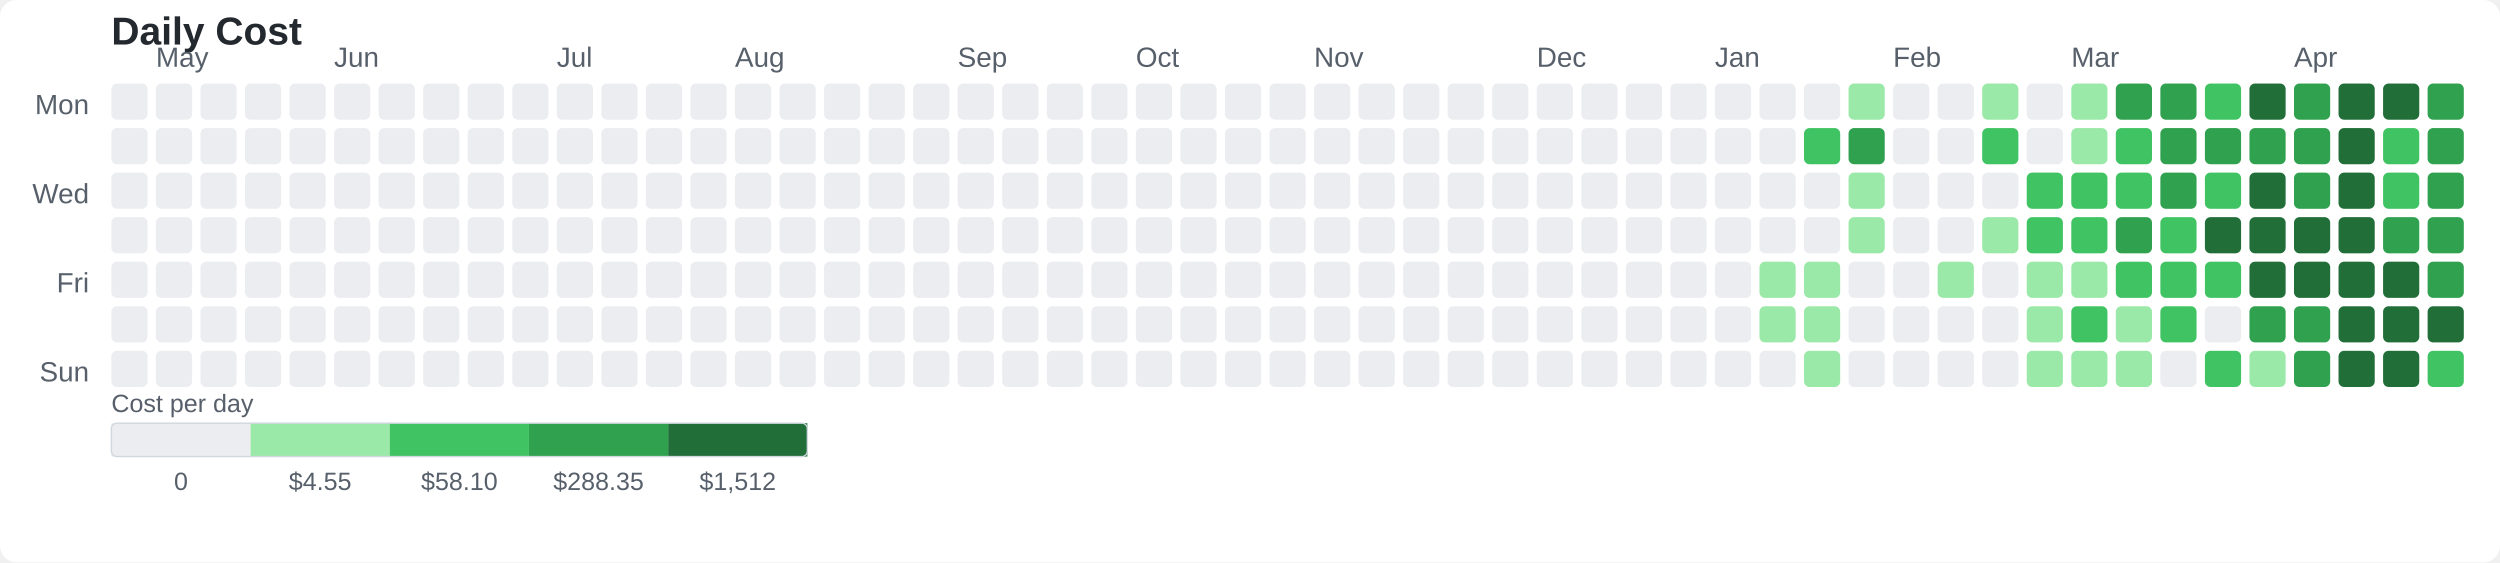
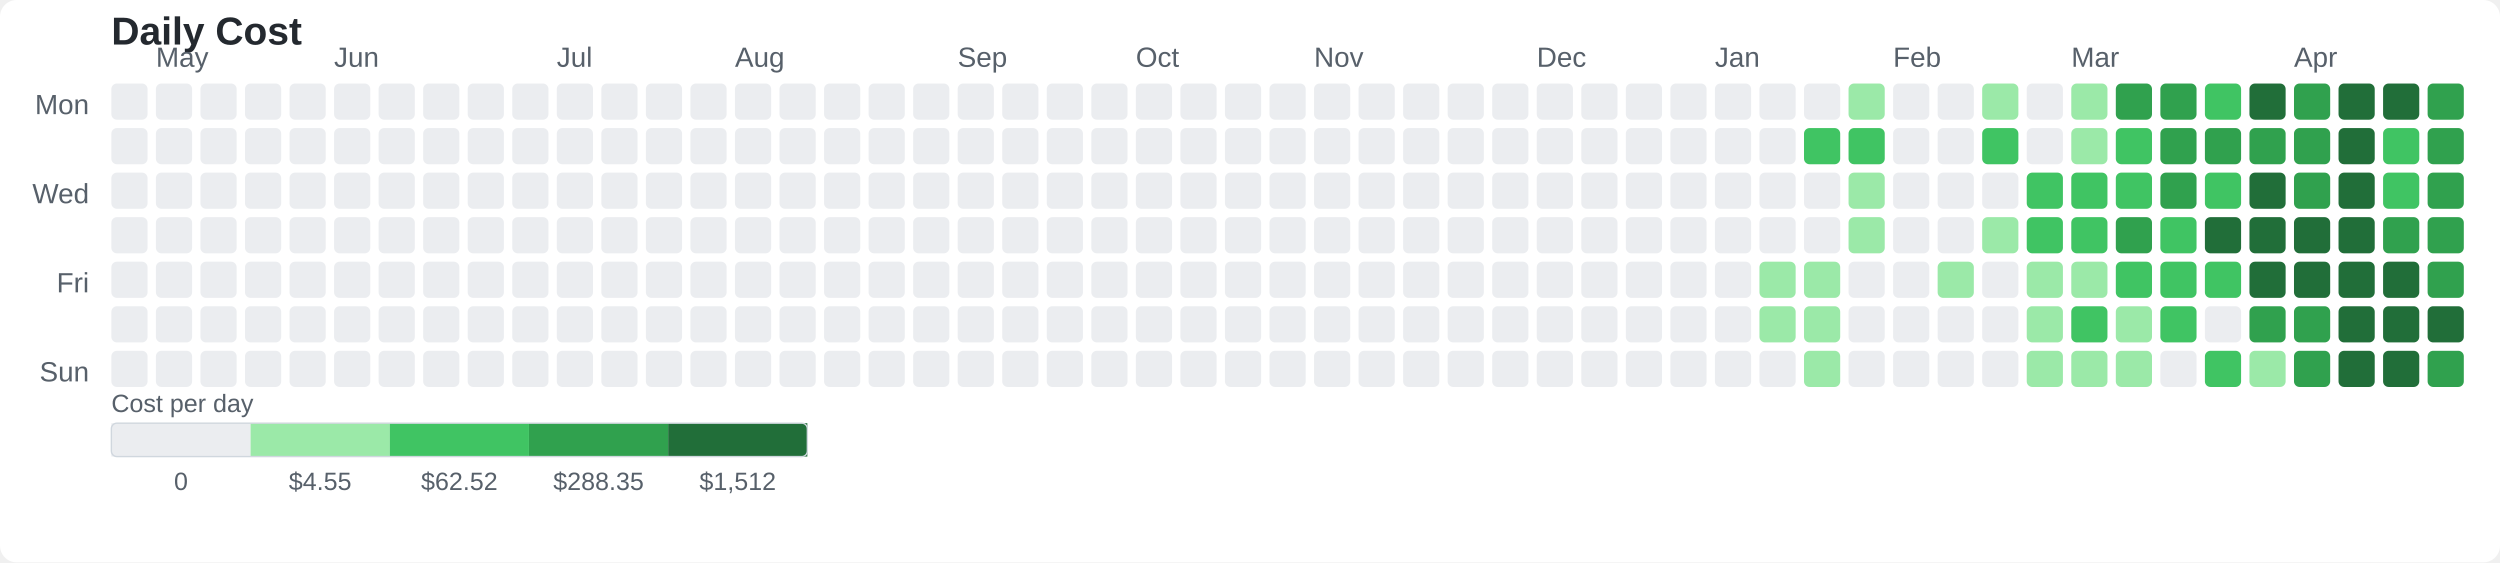
<svg xmlns="http://www.w3.org/2000/svg" width="898" height="202" viewBox="0 0 898 202">
  <rect width="898" height="202" fill="#ffffff" rx="6" />
  <text x="40" y="16" font-family="Arial, sans-serif" font-size="14" fill="#24292f" font-weight="bold">Daily Cost</text>
  <text x="32" y="41" font-family="Arial, sans-serif" font-size="10" fill="#57606a" text-anchor="end">Mon</text>
  <text x="32" y="73" font-family="Arial, sans-serif" font-size="10" fill="#57606a" text-anchor="end">Wed</text>
  <text x="32" y="105" font-family="Arial, sans-serif" font-size="10" fill="#57606a" text-anchor="end">Fri</text>
  <text x="32" y="137" font-family="Arial, sans-serif" font-size="10" fill="#57606a" text-anchor="end">Sun</text>
  <text x="56" y="24" font-family="Arial, sans-serif" font-size="10" fill="#57606a">May</text>
  <text x="120" y="24" font-family="Arial, sans-serif" font-size="10" fill="#57606a">Jun</text>
  <text x="200" y="24" font-family="Arial, sans-serif" font-size="10" fill="#57606a">Jul</text>
  <text x="264" y="24" font-family="Arial, sans-serif" font-size="10" fill="#57606a">Aug</text>
  <text x="344" y="24" font-family="Arial, sans-serif" font-size="10" fill="#57606a">Sep</text>
  <text x="408" y="24" font-family="Arial, sans-serif" font-size="10" fill="#57606a">Oct</text>
  <text x="472" y="24" font-family="Arial, sans-serif" font-size="10" fill="#57606a">Nov</text>
  <text x="552" y="24" font-family="Arial, sans-serif" font-size="10" fill="#57606a">Dec</text>
  <text x="616" y="24" font-family="Arial, sans-serif" font-size="10" fill="#57606a">Jan</text>
  <text x="680" y="24" font-family="Arial, sans-serif" font-size="10" fill="#57606a">Feb</text>
  <text x="744" y="24" font-family="Arial, sans-serif" font-size="10" fill="#57606a">Mar</text>
  <text x="824" y="24" font-family="Arial, sans-serif" font-size="10" fill="#57606a">Apr</text>
  <rect x="40" y="30" width="13" height="13" rx="2" ry="2" fill="#ebedf0" />
  <rect x="40" y="46" width="13" height="13" rx="2" ry="2" fill="#ebedf0" />
  <rect x="40" y="62" width="13" height="13" rx="2" ry="2" fill="#ebedf0" />
  <rect x="40" y="78" width="13" height="13" rx="2" ry="2" fill="#ebedf0" />
  <rect x="40" y="94" width="13" height="13" rx="2" ry="2" fill="#ebedf0" />
  <rect x="40" y="110" width="13" height="13" rx="2" ry="2" fill="#ebedf0" />
  <rect x="40" y="126" width="13" height="13" rx="2" ry="2" fill="#ebedf0">
    </rect>
  <rect x="56" y="30" width="13" height="13" rx="2" ry="2" fill="#ebedf0">
    </rect>
  <rect x="56" y="46" width="13" height="13" rx="2" ry="2" fill="#ebedf0">
    </rect>
  <rect x="56" y="62" width="13" height="13" rx="2" ry="2" fill="#ebedf0">
    </rect>
  <rect x="56" y="78" width="13" height="13" rx="2" ry="2" fill="#ebedf0">
    </rect>
  <rect x="56" y="94" width="13" height="13" rx="2" ry="2" fill="#ebedf0">
    </rect>
  <rect x="56" y="110" width="13" height="13" rx="2" ry="2" fill="#ebedf0">
    </rect>
  <rect x="56" y="126" width="13" height="13" rx="2" ry="2" fill="#ebedf0">
    </rect>
  <rect x="72" y="30" width="13" height="13" rx="2" ry="2" fill="#ebedf0">
    </rect>
  <rect x="72" y="46" width="13" height="13" rx="2" ry="2" fill="#ebedf0">
    </rect>
  <rect x="72" y="62" width="13" height="13" rx="2" ry="2" fill="#ebedf0">
    </rect>
  <rect x="72" y="78" width="13" height="13" rx="2" ry="2" fill="#ebedf0">
    </rect>
  <rect x="72" y="94" width="13" height="13" rx="2" ry="2" fill="#ebedf0">
    </rect>
  <rect x="72" y="110" width="13" height="13" rx="2" ry="2" fill="#ebedf0">
    </rect>
  <rect x="72" y="126" width="13" height="13" rx="2" ry="2" fill="#ebedf0">
    </rect>
  <rect x="88" y="30" width="13" height="13" rx="2" ry="2" fill="#ebedf0">
    </rect>
  <rect x="88" y="46" width="13" height="13" rx="2" ry="2" fill="#ebedf0">
    </rect>
  <rect x="88" y="62" width="13" height="13" rx="2" ry="2" fill="#ebedf0">
    </rect>
  <rect x="88" y="78" width="13" height="13" rx="2" ry="2" fill="#ebedf0">
    </rect>
  <rect x="88" y="94" width="13" height="13" rx="2" ry="2" fill="#ebedf0">
    </rect>
  <rect x="88" y="110" width="13" height="13" rx="2" ry="2" fill="#ebedf0">
    </rect>
  <rect x="88" y="126" width="13" height="13" rx="2" ry="2" fill="#ebedf0">
    </rect>
  <rect x="104" y="30" width="13" height="13" rx="2" ry="2" fill="#ebedf0">
    </rect>
  <rect x="104" y="46" width="13" height="13" rx="2" ry="2" fill="#ebedf0">
    </rect>
  <rect x="104" y="62" width="13" height="13" rx="2" ry="2" fill="#ebedf0">
    </rect>
  <rect x="104" y="78" width="13" height="13" rx="2" ry="2" fill="#ebedf0">
    </rect>
  <rect x="104" y="94" width="13" height="13" rx="2" ry="2" fill="#ebedf0">
    </rect>
  <rect x="104" y="110" width="13" height="13" rx="2" ry="2" fill="#ebedf0">
    </rect>
  <rect x="104" y="126" width="13" height="13" rx="2" ry="2" fill="#ebedf0">
    </rect>
  <rect x="120" y="30" width="13" height="13" rx="2" ry="2" fill="#ebedf0">
    </rect>
  <rect x="120" y="46" width="13" height="13" rx="2" ry="2" fill="#ebedf0">
    </rect>
  <rect x="120" y="62" width="13" height="13" rx="2" ry="2" fill="#ebedf0">
    </rect>
  <rect x="120" y="78" width="13" height="13" rx="2" ry="2" fill="#ebedf0">
    </rect>
  <rect x="120" y="94" width="13" height="13" rx="2" ry="2" fill="#ebedf0">
    </rect>
  <rect x="120" y="110" width="13" height="13" rx="2" ry="2" fill="#ebedf0">
    </rect>
  <rect x="120" y="126" width="13" height="13" rx="2" ry="2" fill="#ebedf0">
    </rect>
  <rect x="136" y="30" width="13" height="13" rx="2" ry="2" fill="#ebedf0">
    </rect>
  <rect x="136" y="46" width="13" height="13" rx="2" ry="2" fill="#ebedf0">
    </rect>
  <rect x="136" y="62" width="13" height="13" rx="2" ry="2" fill="#ebedf0">
    </rect>
  <rect x="136" y="78" width="13" height="13" rx="2" ry="2" fill="#ebedf0">
    </rect>
  <rect x="136" y="94" width="13" height="13" rx="2" ry="2" fill="#ebedf0">
    </rect>
  <rect x="136" y="110" width="13" height="13" rx="2" ry="2" fill="#ebedf0">
    </rect>
  <rect x="136" y="126" width="13" height="13" rx="2" ry="2" fill="#ebedf0">
    </rect>
  <rect x="152" y="30" width="13" height="13" rx="2" ry="2" fill="#ebedf0">
    </rect>
  <rect x="152" y="46" width="13" height="13" rx="2" ry="2" fill="#ebedf0">
    </rect>
  <rect x="152" y="62" width="13" height="13" rx="2" ry="2" fill="#ebedf0">
    </rect>
  <rect x="152" y="78" width="13" height="13" rx="2" ry="2" fill="#ebedf0">
    </rect>
  <rect x="152" y="94" width="13" height="13" rx="2" ry="2" fill="#ebedf0">
    </rect>
  <rect x="152" y="110" width="13" height="13" rx="2" ry="2" fill="#ebedf0">
    </rect>
  <rect x="152" y="126" width="13" height="13" rx="2" ry="2" fill="#ebedf0">
    </rect>
  <rect x="168" y="30" width="13" height="13" rx="2" ry="2" fill="#ebedf0">
    </rect>
  <rect x="168" y="46" width="13" height="13" rx="2" ry="2" fill="#ebedf0">
    </rect>
  <rect x="168" y="62" width="13" height="13" rx="2" ry="2" fill="#ebedf0">
    </rect>
  <rect x="168" y="78" width="13" height="13" rx="2" ry="2" fill="#ebedf0">
    </rect>
  <rect x="168" y="94" width="13" height="13" rx="2" ry="2" fill="#ebedf0">
    </rect>
  <rect x="168" y="110" width="13" height="13" rx="2" ry="2" fill="#ebedf0">
    </rect>
  <rect x="168" y="126" width="13" height="13" rx="2" ry="2" fill="#ebedf0">
    </rect>
  <rect x="184" y="30" width="13" height="13" rx="2" ry="2" fill="#ebedf0">
    </rect>
  <rect x="184" y="46" width="13" height="13" rx="2" ry="2" fill="#ebedf0">
    </rect>
  <rect x="184" y="62" width="13" height="13" rx="2" ry="2" fill="#ebedf0">
    </rect>
  <rect x="184" y="78" width="13" height="13" rx="2" ry="2" fill="#ebedf0">
    </rect>
  <rect x="184" y="94" width="13" height="13" rx="2" ry="2" fill="#ebedf0">
    </rect>
  <rect x="184" y="110" width="13" height="13" rx="2" ry="2" fill="#ebedf0">
    </rect>
  <rect x="184" y="126" width="13" height="13" rx="2" ry="2" fill="#ebedf0">
    </rect>
  <rect x="200" y="30" width="13" height="13" rx="2" ry="2" fill="#ebedf0">
    </rect>
  <rect x="200" y="46" width="13" height="13" rx="2" ry="2" fill="#ebedf0">
    </rect>
  <rect x="200" y="62" width="13" height="13" rx="2" ry="2" fill="#ebedf0">
    </rect>
  <rect x="200" y="78" width="13" height="13" rx="2" ry="2" fill="#ebedf0">
    </rect>
  <rect x="200" y="94" width="13" height="13" rx="2" ry="2" fill="#ebedf0">
    </rect>
  <rect x="200" y="110" width="13" height="13" rx="2" ry="2" fill="#ebedf0">
    </rect>
  <rect x="200" y="126" width="13" height="13" rx="2" ry="2" fill="#ebedf0">
    </rect>
  <rect x="216" y="30" width="13" height="13" rx="2" ry="2" fill="#ebedf0">
    </rect>
  <rect x="216" y="46" width="13" height="13" rx="2" ry="2" fill="#ebedf0">
    </rect>
  <rect x="216" y="62" width="13" height="13" rx="2" ry="2" fill="#ebedf0">
    </rect>
  <rect x="216" y="78" width="13" height="13" rx="2" ry="2" fill="#ebedf0">
    </rect>
  <rect x="216" y="94" width="13" height="13" rx="2" ry="2" fill="#ebedf0">
    </rect>
  <rect x="216" y="110" width="13" height="13" rx="2" ry="2" fill="#ebedf0">
    </rect>
  <rect x="216" y="126" width="13" height="13" rx="2" ry="2" fill="#ebedf0">
    </rect>
  <rect x="232" y="30" width="13" height="13" rx="2" ry="2" fill="#ebedf0">
    </rect>
  <rect x="232" y="46" width="13" height="13" rx="2" ry="2" fill="#ebedf0">
    </rect>
  <rect x="232" y="62" width="13" height="13" rx="2" ry="2" fill="#ebedf0">
    </rect>
  <rect x="232" y="78" width="13" height="13" rx="2" ry="2" fill="#ebedf0">
    </rect>
  <rect x="232" y="94" width="13" height="13" rx="2" ry="2" fill="#ebedf0">
    </rect>
  <rect x="232" y="110" width="13" height="13" rx="2" ry="2" fill="#ebedf0">
    </rect>
  <rect x="232" y="126" width="13" height="13" rx="2" ry="2" fill="#ebedf0">
    </rect>
  <rect x="248" y="30" width="13" height="13" rx="2" ry="2" fill="#ebedf0">
    </rect>
  <rect x="248" y="46" width="13" height="13" rx="2" ry="2" fill="#ebedf0">
    </rect>
  <rect x="248" y="62" width="13" height="13" rx="2" ry="2" fill="#ebedf0">
    </rect>
  <rect x="248" y="78" width="13" height="13" rx="2" ry="2" fill="#ebedf0">
    </rect>
  <rect x="248" y="94" width="13" height="13" rx="2" ry="2" fill="#ebedf0">
    </rect>
  <rect x="248" y="110" width="13" height="13" rx="2" ry="2" fill="#ebedf0">
    </rect>
  <rect x="248" y="126" width="13" height="13" rx="2" ry="2" fill="#ebedf0">
    </rect>
  <rect x="264" y="30" width="13" height="13" rx="2" ry="2" fill="#ebedf0">
    </rect>
  <rect x="264" y="46" width="13" height="13" rx="2" ry="2" fill="#ebedf0">
    </rect>
  <rect x="264" y="62" width="13" height="13" rx="2" ry="2" fill="#ebedf0">
    </rect>
  <rect x="264" y="78" width="13" height="13" rx="2" ry="2" fill="#ebedf0">
    </rect>
  <rect x="264" y="94" width="13" height="13" rx="2" ry="2" fill="#ebedf0">
    </rect>
  <rect x="264" y="110" width="13" height="13" rx="2" ry="2" fill="#ebedf0">
    </rect>
  <rect x="264" y="126" width="13" height="13" rx="2" ry="2" fill="#ebedf0">
    </rect>
  <rect x="280" y="30" width="13" height="13" rx="2" ry="2" fill="#ebedf0">
    </rect>
  <rect x="280" y="46" width="13" height="13" rx="2" ry="2" fill="#ebedf0">
    </rect>
  <rect x="280" y="62" width="13" height="13" rx="2" ry="2" fill="#ebedf0">
    </rect>
  <rect x="280" y="78" width="13" height="13" rx="2" ry="2" fill="#ebedf0">
    </rect>
  <rect x="280" y="94" width="13" height="13" rx="2" ry="2" fill="#ebedf0">
    </rect>
  <rect x="280" y="110" width="13" height="13" rx="2" ry="2" fill="#ebedf0">
    </rect>
  <rect x="280" y="126" width="13" height="13" rx="2" ry="2" fill="#ebedf0">
    </rect>
  <rect x="296" y="30" width="13" height="13" rx="2" ry="2" fill="#ebedf0">
    </rect>
  <rect x="296" y="46" width="13" height="13" rx="2" ry="2" fill="#ebedf0">
    </rect>
  <rect x="296" y="62" width="13" height="13" rx="2" ry="2" fill="#ebedf0">
    </rect>
  <rect x="296" y="78" width="13" height="13" rx="2" ry="2" fill="#ebedf0">
    </rect>
  <rect x="296" y="94" width="13" height="13" rx="2" ry="2" fill="#ebedf0">
    </rect>
  <rect x="296" y="110" width="13" height="13" rx="2" ry="2" fill="#ebedf0">
    </rect>
  <rect x="296" y="126" width="13" height="13" rx="2" ry="2" fill="#ebedf0">
    </rect>
  <rect x="312" y="30" width="13" height="13" rx="2" ry="2" fill="#ebedf0">
    </rect>
  <rect x="312" y="46" width="13" height="13" rx="2" ry="2" fill="#ebedf0">
    </rect>
  <rect x="312" y="62" width="13" height="13" rx="2" ry="2" fill="#ebedf0">
    </rect>
  <rect x="312" y="78" width="13" height="13" rx="2" ry="2" fill="#ebedf0">
    </rect>
  <rect x="312" y="94" width="13" height="13" rx="2" ry="2" fill="#ebedf0">
    </rect>
  <rect x="312" y="110" width="13" height="13" rx="2" ry="2" fill="#ebedf0">
    </rect>
  <rect x="312" y="126" width="13" height="13" rx="2" ry="2" fill="#ebedf0">
    </rect>
  <rect x="328" y="30" width="13" height="13" rx="2" ry="2" fill="#ebedf0">
    </rect>
  <rect x="328" y="46" width="13" height="13" rx="2" ry="2" fill="#ebedf0">
    </rect>
  <rect x="328" y="62" width="13" height="13" rx="2" ry="2" fill="#ebedf0">
    </rect>
  <rect x="328" y="78" width="13" height="13" rx="2" ry="2" fill="#ebedf0">
    </rect>
  <rect x="328" y="94" width="13" height="13" rx="2" ry="2" fill="#ebedf0">
    </rect>
  <rect x="328" y="110" width="13" height="13" rx="2" ry="2" fill="#ebedf0">
    </rect>
  <rect x="328" y="126" width="13" height="13" rx="2" ry="2" fill="#ebedf0">
    </rect>
  <rect x="344" y="30" width="13" height="13" rx="2" ry="2" fill="#ebedf0">
    </rect>
  <rect x="344" y="46" width="13" height="13" rx="2" ry="2" fill="#ebedf0">
    </rect>
  <rect x="344" y="62" width="13" height="13" rx="2" ry="2" fill="#ebedf0">
    </rect>
  <rect x="344" y="78" width="13" height="13" rx="2" ry="2" fill="#ebedf0">
    </rect>
  <rect x="344" y="94" width="13" height="13" rx="2" ry="2" fill="#ebedf0">
    </rect>
  <rect x="344" y="110" width="13" height="13" rx="2" ry="2" fill="#ebedf0">
    </rect>
  <rect x="344" y="126" width="13" height="13" rx="2" ry="2" fill="#ebedf0">
    </rect>
  <rect x="360" y="30" width="13" height="13" rx="2" ry="2" fill="#ebedf0">
    </rect>
  <rect x="360" y="46" width="13" height="13" rx="2" ry="2" fill="#ebedf0">
    </rect>
  <rect x="360" y="62" width="13" height="13" rx="2" ry="2" fill="#ebedf0">
    </rect>
  <rect x="360" y="78" width="13" height="13" rx="2" ry="2" fill="#ebedf0">
    </rect>
  <rect x="360" y="94" width="13" height="13" rx="2" ry="2" fill="#ebedf0">
    </rect>
  <rect x="360" y="110" width="13" height="13" rx="2" ry="2" fill="#ebedf0">
    </rect>
  <rect x="360" y="126" width="13" height="13" rx="2" ry="2" fill="#ebedf0">
    </rect>
  <rect x="376" y="30" width="13" height="13" rx="2" ry="2" fill="#ebedf0">
    </rect>
  <rect x="376" y="46" width="13" height="13" rx="2" ry="2" fill="#ebedf0">
    </rect>
  <rect x="376" y="62" width="13" height="13" rx="2" ry="2" fill="#ebedf0">
    </rect>
  <rect x="376" y="78" width="13" height="13" rx="2" ry="2" fill="#ebedf0">
    </rect>
  <rect x="376" y="94" width="13" height="13" rx="2" ry="2" fill="#ebedf0">
    </rect>
  <rect x="376" y="110" width="13" height="13" rx="2" ry="2" fill="#ebedf0">
    </rect>
  <rect x="376" y="126" width="13" height="13" rx="2" ry="2" fill="#ebedf0">
    </rect>
  <rect x="392" y="30" width="13" height="13" rx="2" ry="2" fill="#ebedf0">
    </rect>
  <rect x="392" y="46" width="13" height="13" rx="2" ry="2" fill="#ebedf0">
    </rect>
  <rect x="392" y="62" width="13" height="13" rx="2" ry="2" fill="#ebedf0">
    </rect>
  <rect x="392" y="78" width="13" height="13" rx="2" ry="2" fill="#ebedf0">
    </rect>
  <rect x="392" y="94" width="13" height="13" rx="2" ry="2" fill="#ebedf0">
    </rect>
  <rect x="392" y="110" width="13" height="13" rx="2" ry="2" fill="#ebedf0">
    </rect>
  <rect x="392" y="126" width="13" height="13" rx="2" ry="2" fill="#ebedf0">
    </rect>
  <rect x="408" y="30" width="13" height="13" rx="2" ry="2" fill="#ebedf0">
    </rect>
  <rect x="408" y="46" width="13" height="13" rx="2" ry="2" fill="#ebedf0">
    </rect>
  <rect x="408" y="62" width="13" height="13" rx="2" ry="2" fill="#ebedf0">
    </rect>
  <rect x="408" y="78" width="13" height="13" rx="2" ry="2" fill="#ebedf0">
    </rect>
  <rect x="408" y="94" width="13" height="13" rx="2" ry="2" fill="#ebedf0">
    </rect>
  <rect x="408" y="110" width="13" height="13" rx="2" ry="2" fill="#ebedf0">
    </rect>
  <rect x="408" y="126" width="13" height="13" rx="2" ry="2" fill="#ebedf0">
    </rect>
  <rect x="424" y="30" width="13" height="13" rx="2" ry="2" fill="#ebedf0">
    </rect>
  <rect x="424" y="46" width="13" height="13" rx="2" ry="2" fill="#ebedf0">
    </rect>
  <rect x="424" y="62" width="13" height="13" rx="2" ry="2" fill="#ebedf0">
    </rect>
  <rect x="424" y="78" width="13" height="13" rx="2" ry="2" fill="#ebedf0">
    </rect>
  <rect x="424" y="94" width="13" height="13" rx="2" ry="2" fill="#ebedf0">
    </rect>
  <rect x="424" y="110" width="13" height="13" rx="2" ry="2" fill="#ebedf0">
    </rect>
  <rect x="424" y="126" width="13" height="13" rx="2" ry="2" fill="#ebedf0">
    </rect>
  <rect x="440" y="30" width="13" height="13" rx="2" ry="2" fill="#ebedf0">
    </rect>
  <rect x="440" y="46" width="13" height="13" rx="2" ry="2" fill="#ebedf0">
    </rect>
  <rect x="440" y="62" width="13" height="13" rx="2" ry="2" fill="#ebedf0">
    </rect>
  <rect x="440" y="78" width="13" height="13" rx="2" ry="2" fill="#ebedf0">
    </rect>
  <rect x="440" y="94" width="13" height="13" rx="2" ry="2" fill="#ebedf0">
    </rect>
  <rect x="440" y="110" width="13" height="13" rx="2" ry="2" fill="#ebedf0">
    </rect>
  <rect x="440" y="126" width="13" height="13" rx="2" ry="2" fill="#ebedf0">
    </rect>
  <rect x="456" y="30" width="13" height="13" rx="2" ry="2" fill="#ebedf0">
    </rect>
  <rect x="456" y="46" width="13" height="13" rx="2" ry="2" fill="#ebedf0">
    </rect>
  <rect x="456" y="62" width="13" height="13" rx="2" ry="2" fill="#ebedf0">
    </rect>
  <rect x="456" y="78" width="13" height="13" rx="2" ry="2" fill="#ebedf0">
    </rect>
  <rect x="456" y="94" width="13" height="13" rx="2" ry="2" fill="#ebedf0">
    </rect>
  <rect x="456" y="110" width="13" height="13" rx="2" ry="2" fill="#ebedf0">
    </rect>
  <rect x="456" y="126" width="13" height="13" rx="2" ry="2" fill="#ebedf0">
    </rect>
  <rect x="472" y="30" width="13" height="13" rx="2" ry="2" fill="#ebedf0">
    </rect>
  <rect x="472" y="46" width="13" height="13" rx="2" ry="2" fill="#ebedf0">
    </rect>
  <rect x="472" y="62" width="13" height="13" rx="2" ry="2" fill="#ebedf0">
    </rect>
  <rect x="472" y="78" width="13" height="13" rx="2" ry="2" fill="#ebedf0">
    </rect>
  <rect x="472" y="94" width="13" height="13" rx="2" ry="2" fill="#ebedf0">
    </rect>
  <rect x="472" y="110" width="13" height="13" rx="2" ry="2" fill="#ebedf0">
    </rect>
  <rect x="472" y="126" width="13" height="13" rx="2" ry="2" fill="#ebedf0">
    </rect>
  <rect x="488" y="30" width="13" height="13" rx="2" ry="2" fill="#ebedf0">
    </rect>
  <rect x="488" y="46" width="13" height="13" rx="2" ry="2" fill="#ebedf0">
    </rect>
  <rect x="488" y="62" width="13" height="13" rx="2" ry="2" fill="#ebedf0">
    </rect>
  <rect x="488" y="78" width="13" height="13" rx="2" ry="2" fill="#ebedf0">
    </rect>
  <rect x="488" y="94" width="13" height="13" rx="2" ry="2" fill="#ebedf0">
    </rect>
  <rect x="488" y="110" width="13" height="13" rx="2" ry="2" fill="#ebedf0">
    </rect>
  <rect x="488" y="126" width="13" height="13" rx="2" ry="2" fill="#ebedf0">
    </rect>
  <rect x="504" y="30" width="13" height="13" rx="2" ry="2" fill="#ebedf0">
    </rect>
  <rect x="504" y="46" width="13" height="13" rx="2" ry="2" fill="#ebedf0">
    </rect>
  <rect x="504" y="62" width="13" height="13" rx="2" ry="2" fill="#ebedf0">
    </rect>
  <rect x="504" y="78" width="13" height="13" rx="2" ry="2" fill="#ebedf0">
    </rect>
  <rect x="504" y="94" width="13" height="13" rx="2" ry="2" fill="#ebedf0">
    </rect>
  <rect x="504" y="110" width="13" height="13" rx="2" ry="2" fill="#ebedf0">
    </rect>
  <rect x="504" y="126" width="13" height="13" rx="2" ry="2" fill="#ebedf0">
    </rect>
  <rect x="520" y="30" width="13" height="13" rx="2" ry="2" fill="#ebedf0">
    </rect>
  <rect x="520" y="46" width="13" height="13" rx="2" ry="2" fill="#ebedf0">
    </rect>
  <rect x="520" y="62" width="13" height="13" rx="2" ry="2" fill="#ebedf0">
    </rect>
  <rect x="520" y="78" width="13" height="13" rx="2" ry="2" fill="#ebedf0">
    </rect>
  <rect x="520" y="94" width="13" height="13" rx="2" ry="2" fill="#ebedf0">
    </rect>
  <rect x="520" y="110" width="13" height="13" rx="2" ry="2" fill="#ebedf0">
    </rect>
  <rect x="520" y="126" width="13" height="13" rx="2" ry="2" fill="#ebedf0">
    </rect>
  <rect x="536" y="30" width="13" height="13" rx="2" ry="2" fill="#ebedf0">
    </rect>
  <rect x="536" y="46" width="13" height="13" rx="2" ry="2" fill="#ebedf0">
    </rect>
  <rect x="536" y="62" width="13" height="13" rx="2" ry="2" fill="#ebedf0">
    </rect>
  <rect x="536" y="78" width="13" height="13" rx="2" ry="2" fill="#ebedf0">
    </rect>
  <rect x="536" y="94" width="13" height="13" rx="2" ry="2" fill="#ebedf0">
    </rect>
  <rect x="536" y="110" width="13" height="13" rx="2" ry="2" fill="#ebedf0">
    </rect>
  <rect x="536" y="126" width="13" height="13" rx="2" ry="2" fill="#ebedf0">
    </rect>
  <rect x="552" y="30" width="13" height="13" rx="2" ry="2" fill="#ebedf0">
    </rect>
  <rect x="552" y="46" width="13" height="13" rx="2" ry="2" fill="#ebedf0">
    </rect>
  <rect x="552" y="62" width="13" height="13" rx="2" ry="2" fill="#ebedf0">
    </rect>
  <rect x="552" y="78" width="13" height="13" rx="2" ry="2" fill="#ebedf0">
    </rect>
  <rect x="552" y="94" width="13" height="13" rx="2" ry="2" fill="#ebedf0">
    </rect>
  <rect x="552" y="110" width="13" height="13" rx="2" ry="2" fill="#ebedf0">
    </rect>
  <rect x="552" y="126" width="13" height="13" rx="2" ry="2" fill="#ebedf0">
    </rect>
  <rect x="568" y="30" width="13" height="13" rx="2" ry="2" fill="#ebedf0">
    </rect>
  <rect x="568" y="46" width="13" height="13" rx="2" ry="2" fill="#ebedf0">
    </rect>
  <rect x="568" y="62" width="13" height="13" rx="2" ry="2" fill="#ebedf0">
    </rect>
  <rect x="568" y="78" width="13" height="13" rx="2" ry="2" fill="#ebedf0">
    </rect>
  <rect x="568" y="94" width="13" height="13" rx="2" ry="2" fill="#ebedf0">
    </rect>
  <rect x="568" y="110" width="13" height="13" rx="2" ry="2" fill="#ebedf0">
    </rect>
  <rect x="568" y="126" width="13" height="13" rx="2" ry="2" fill="#ebedf0">
    </rect>
  <rect x="584" y="30" width="13" height="13" rx="2" ry="2" fill="#ebedf0">
    </rect>
  <rect x="584" y="46" width="13" height="13" rx="2" ry="2" fill="#ebedf0">
    </rect>
  <rect x="584" y="62" width="13" height="13" rx="2" ry="2" fill="#ebedf0">
    </rect>
  <rect x="584" y="78" width="13" height="13" rx="2" ry="2" fill="#ebedf0">
    </rect>
  <rect x="584" y="94" width="13" height="13" rx="2" ry="2" fill="#ebedf0">
    </rect>
  <rect x="584" y="110" width="13" height="13" rx="2" ry="2" fill="#ebedf0">
    </rect>
  <rect x="584" y="126" width="13" height="13" rx="2" ry="2" fill="#ebedf0">
    </rect>
  <rect x="600" y="30" width="13" height="13" rx="2" ry="2" fill="#ebedf0">
    </rect>
  <rect x="600" y="46" width="13" height="13" rx="2" ry="2" fill="#ebedf0">
    </rect>
  <rect x="600" y="62" width="13" height="13" rx="2" ry="2" fill="#ebedf0">
    </rect>
  <rect x="600" y="78" width="13" height="13" rx="2" ry="2" fill="#ebedf0">
    </rect>
  <rect x="600" y="94" width="13" height="13" rx="2" ry="2" fill="#ebedf0">
    </rect>
  <rect x="600" y="110" width="13" height="13" rx="2" ry="2" fill="#ebedf0">
    </rect>
  <rect x="600" y="126" width="13" height="13" rx="2" ry="2" fill="#ebedf0">
    </rect>
  <rect x="616" y="30" width="13" height="13" rx="2" ry="2" fill="#ebedf0">
    </rect>
  <rect x="616" y="46" width="13" height="13" rx="2" ry="2" fill="#ebedf0">
    </rect>
  <rect x="616" y="62" width="13" height="13" rx="2" ry="2" fill="#ebedf0">
    </rect>
  <rect x="616" y="78" width="13" height="13" rx="2" ry="2" fill="#ebedf0">
    </rect>
  <rect x="616" y="94" width="13" height="13" rx="2" ry="2" fill="#ebedf0">
    </rect>
  <rect x="616" y="110" width="13" height="13" rx="2" ry="2" fill="#ebedf0">
    </rect>
  <rect x="616" y="126" width="13" height="13" rx="2" ry="2" fill="#ebedf0">
    </rect>
  <rect x="632" y="30" width="13" height="13" rx="2" ry="2" fill="#ebedf0">
    </rect>
  <rect x="632" y="46" width="13" height="13" rx="2" ry="2" fill="#ebedf0">
    </rect>
  <rect x="632" y="62" width="13" height="13" rx="2" ry="2" fill="#ebedf0">
    </rect>
  <rect x="632" y="78" width="13" height="13" rx="2" ry="2" fill="#ebedf0">
    </rect>
  <rect x="632" y="94" width="13" height="13" rx="2" ry="2" fill="#9be9a8">
    </rect>
  <rect x="632" y="110" width="13" height="13" rx="2" ry="2" fill="#9be9a8">
    </rect>
  <rect x="632" y="126" width="13" height="13" rx="2" ry="2" fill="#ebedf0">
    </rect>
  <rect x="648" y="30" width="13" height="13" rx="2" ry="2" fill="#ebedf0">
    </rect>
  <rect x="648" y="46" width="13" height="13" rx="2" ry="2" fill="#40c463">
    </rect>
  <rect x="648" y="62" width="13" height="13" rx="2" ry="2" fill="#ebedf0">
    </rect>
  <rect x="648" y="78" width="13" height="13" rx="2" ry="2" fill="#ebedf0">
    </rect>
  <rect x="648" y="94" width="13" height="13" rx="2" ry="2" fill="#9be9a8">
    </rect>
  <rect x="648" y="110" width="13" height="13" rx="2" ry="2" fill="#9be9a8">
    </rect>
  <rect x="648" y="126" width="13" height="13" rx="2" ry="2" fill="#9be9a8">
    </rect>
  <rect x="664" y="30" width="13" height="13" rx="2" ry="2" fill="#9be9a8">
    </rect>
-   <rect x="664" y="46" width="13" height="13" rx="2" ry="2" fill="#30a14e">
+   <rect x="664" y="46" width="13" height="13" rx="2" ry="2" fill="#40c463">
    </rect>
  <rect x="664" y="62" width="13" height="13" rx="2" ry="2" fill="#9be9a8">
    </rect>
  <rect x="664" y="78" width="13" height="13" rx="2" ry="2" fill="#9be9a8">
    </rect>
  <rect x="664" y="94" width="13" height="13" rx="2" ry="2" fill="#ebedf0">
    </rect>
  <rect x="664" y="110" width="13" height="13" rx="2" ry="2" fill="#ebedf0">
    </rect>
  <rect x="664" y="126" width="13" height="13" rx="2" ry="2" fill="#ebedf0">
    </rect>
  <rect x="680" y="30" width="13" height="13" rx="2" ry="2" fill="#ebedf0">
    </rect>
  <rect x="680" y="46" width="13" height="13" rx="2" ry="2" fill="#ebedf0">
    </rect>
  <rect x="680" y="62" width="13" height="13" rx="2" ry="2" fill="#ebedf0">
    </rect>
  <rect x="680" y="78" width="13" height="13" rx="2" ry="2" fill="#ebedf0">
    </rect>
  <rect x="680" y="94" width="13" height="13" rx="2" ry="2" fill="#ebedf0">
    </rect>
  <rect x="680" y="110" width="13" height="13" rx="2" ry="2" fill="#ebedf0">
    </rect>
  <rect x="680" y="126" width="13" height="13" rx="2" ry="2" fill="#ebedf0">
    </rect>
  <rect x="696" y="30" width="13" height="13" rx="2" ry="2" fill="#ebedf0">
    </rect>
  <rect x="696" y="46" width="13" height="13" rx="2" ry="2" fill="#ebedf0">
    </rect>
  <rect x="696" y="62" width="13" height="13" rx="2" ry="2" fill="#ebedf0">
    </rect>
  <rect x="696" y="78" width="13" height="13" rx="2" ry="2" fill="#ebedf0">
    </rect>
  <rect x="696" y="94" width="13" height="13" rx="2" ry="2" fill="#9be9a8">
    </rect>
  <rect x="696" y="110" width="13" height="13" rx="2" ry="2" fill="#ebedf0">
    </rect>
  <rect x="696" y="126" width="13" height="13" rx="2" ry="2" fill="#ebedf0">
    </rect>
  <rect x="712" y="30" width="13" height="13" rx="2" ry="2" fill="#9be9a8">
    </rect>
  <rect x="712" y="46" width="13" height="13" rx="2" ry="2" fill="#40c463">
    </rect>
  <rect x="712" y="62" width="13" height="13" rx="2" ry="2" fill="#ebedf0">
    </rect>
  <rect x="712" y="78" width="13" height="13" rx="2" ry="2" fill="#9be9a8">
    </rect>
  <rect x="712" y="94" width="13" height="13" rx="2" ry="2" fill="#ebedf0">
    </rect>
  <rect x="712" y="110" width="13" height="13" rx="2" ry="2" fill="#ebedf0">
    </rect>
  <rect x="712" y="126" width="13" height="13" rx="2" ry="2" fill="#ebedf0">
    </rect>
  <rect x="728" y="30" width="13" height="13" rx="2" ry="2" fill="#ebedf0">
    </rect>
  <rect x="728" y="46" width="13" height="13" rx="2" ry="2" fill="#ebedf0">
    </rect>
  <rect x="728" y="62" width="13" height="13" rx="2" ry="2" fill="#40c463">
    </rect>
  <rect x="728" y="78" width="13" height="13" rx="2" ry="2" fill="#40c463">
    </rect>
  <rect x="728" y="94" width="13" height="13" rx="2" ry="2" fill="#9be9a8">
    </rect>
  <rect x="728" y="110" width="13" height="13" rx="2" ry="2" fill="#9be9a8">
    </rect>
  <rect x="728" y="126" width="13" height="13" rx="2" ry="2" fill="#9be9a8">
    </rect>
  <rect x="744" y="30" width="13" height="13" rx="2" ry="2" fill="#9be9a8">
    </rect>
  <rect x="744" y="46" width="13" height="13" rx="2" ry="2" fill="#9be9a8">
    </rect>
  <rect x="744" y="62" width="13" height="13" rx="2" ry="2" fill="#40c463">
    </rect>
  <rect x="744" y="78" width="13" height="13" rx="2" ry="2" fill="#40c463">
    </rect>
  <rect x="744" y="94" width="13" height="13" rx="2" ry="2" fill="#9be9a8">
    </rect>
  <rect x="744" y="110" width="13" height="13" rx="2" ry="2" fill="#40c463">
    </rect>
  <rect x="744" y="126" width="13" height="13" rx="2" ry="2" fill="#9be9a8">
    </rect>
  <rect x="760" y="30" width="13" height="13" rx="2" ry="2" fill="#30a14e">
    </rect>
  <rect x="760" y="46" width="13" height="13" rx="2" ry="2" fill="#40c463">
    </rect>
  <rect x="760" y="62" width="13" height="13" rx="2" ry="2" fill="#40c463">
    </rect>
  <rect x="760" y="78" width="13" height="13" rx="2" ry="2" fill="#30a14e">
    </rect>
  <rect x="760" y="94" width="13" height="13" rx="2" ry="2" fill="#40c463">
    </rect>
  <rect x="760" y="110" width="13" height="13" rx="2" ry="2" fill="#9be9a8">
    </rect>
  <rect x="760" y="126" width="13" height="13" rx="2" ry="2" fill="#9be9a8">
    </rect>
  <rect x="776" y="30" width="13" height="13" rx="2" ry="2" fill="#30a14e">
    </rect>
  <rect x="776" y="46" width="13" height="13" rx="2" ry="2" fill="#30a14e">
    </rect>
  <rect x="776" y="62" width="13" height="13" rx="2" ry="2" fill="#30a14e">
    </rect>
  <rect x="776" y="78" width="13" height="13" rx="2" ry="2" fill="#40c463">
    </rect>
  <rect x="776" y="94" width="13" height="13" rx="2" ry="2" fill="#40c463">
    </rect>
  <rect x="776" y="110" width="13" height="13" rx="2" ry="2" fill="#40c463">
    </rect>
  <rect x="776" y="126" width="13" height="13" rx="2" ry="2" fill="#ebedf0">
    </rect>
  <rect x="792" y="30" width="13" height="13" rx="2" ry="2" fill="#40c463">
    </rect>
  <rect x="792" y="46" width="13" height="13" rx="2" ry="2" fill="#30a14e">
    </rect>
  <rect x="792" y="62" width="13" height="13" rx="2" ry="2" fill="#40c463">
    </rect>
  <rect x="792" y="78" width="13" height="13" rx="2" ry="2" fill="#216e39">
    </rect>
  <rect x="792" y="94" width="13" height="13" rx="2" ry="2" fill="#40c463">
    </rect>
  <rect x="792" y="110" width="13" height="13" rx="2" ry="2" fill="#ebedf0">
    </rect>
  <rect x="792" y="126" width="13" height="13" rx="2" ry="2" fill="#40c463">
    </rect>
  <rect x="808" y="30" width="13" height="13" rx="2" ry="2" fill="#216e39">
    </rect>
  <rect x="808" y="46" width="13" height="13" rx="2" ry="2" fill="#30a14e">
    </rect>
  <rect x="808" y="62" width="13" height="13" rx="2" ry="2" fill="#216e39">
    </rect>
  <rect x="808" y="78" width="13" height="13" rx="2" ry="2" fill="#216e39">
    </rect>
  <rect x="808" y="94" width="13" height="13" rx="2" ry="2" fill="#216e39">
    </rect>
  <rect x="808" y="110" width="13" height="13" rx="2" ry="2" fill="#30a14e">
    </rect>
  <rect x="808" y="126" width="13" height="13" rx="2" ry="2" fill="#9be9a8">
    </rect>
  <rect x="824" y="30" width="13" height="13" rx="2" ry="2" fill="#30a14e">
    </rect>
  <rect x="824" y="46" width="13" height="13" rx="2" ry="2" fill="#30a14e">
    </rect>
  <rect x="824" y="62" width="13" height="13" rx="2" ry="2" fill="#30a14e">
    </rect>
  <rect x="824" y="78" width="13" height="13" rx="2" ry="2" fill="#216e39">
    </rect>
  <rect x="824" y="94" width="13" height="13" rx="2" ry="2" fill="#216e39">
    </rect>
  <rect x="824" y="110" width="13" height="13" rx="2" ry="2" fill="#30a14e">
    </rect>
  <rect x="824" y="126" width="13" height="13" rx="2" ry="2" fill="#30a14e">
    </rect>
  <rect x="840" y="30" width="13" height="13" rx="2" ry="2" fill="#216e39">
    </rect>
  <rect x="840" y="46" width="13" height="13" rx="2" ry="2" fill="#216e39">
    </rect>
  <rect x="840" y="62" width="13" height="13" rx="2" ry="2" fill="#216e39">
    </rect>
  <rect x="840" y="78" width="13" height="13" rx="2" ry="2" fill="#216e39">
    </rect>
  <rect x="840" y="94" width="13" height="13" rx="2" ry="2" fill="#216e39">
    </rect>
  <rect x="840" y="110" width="13" height="13" rx="2" ry="2" fill="#216e39">
    </rect>
  <rect x="840" y="126" width="13" height="13" rx="2" ry="2" fill="#216e39">
    </rect>
  <rect x="856" y="30" width="13" height="13" rx="2" ry="2" fill="#216e39">
    </rect>
  <rect x="856" y="46" width="13" height="13" rx="2" ry="2" fill="#40c463">
    </rect>
  <rect x="856" y="62" width="13" height="13" rx="2" ry="2" fill="#40c463">
    </rect>
  <rect x="856" y="78" width="13" height="13" rx="2" ry="2" fill="#30a14e">
    </rect>
  <rect x="856" y="94" width="13" height="13" rx="2" ry="2" fill="#216e39">
    </rect>
  <rect x="856" y="110" width="13" height="13" rx="2" ry="2" fill="#216e39">
    </rect>
  <rect x="856" y="126" width="13" height="13" rx="2" ry="2" fill="#216e39">
    </rect>
  <rect x="872" y="30" width="13" height="13" rx="2" ry="2" fill="#30a14e">
    </rect>
  <rect x="872" y="46" width="13" height="13" rx="2" ry="2" fill="#30a14e">
    </rect>
  <rect x="872" y="62" width="13" height="13" rx="2" ry="2" fill="#30a14e">
    </rect>
  <rect x="872" y="78" width="13" height="13" rx="2" ry="2" fill="#30a14e">
    </rect>
  <rect x="872" y="94" width="13" height="13" rx="2" ry="2" fill="#30a14e">
    </rect>
  <rect x="872" y="110" width="13" height="13" rx="2" ry="2" fill="#216e39">
    </rect>
-   <rect x="872" y="126" width="13" height="13" rx="2" ry="2" fill="#40c463">
+   <rect x="872" y="126" width="13" height="13" rx="2" ry="2" fill="#30a14e">
    </rect>
  <rect x="40" y="152" width="50" height="12" fill="#ebedf0" />
  <rect x="90" y="152" width="50" height="12" fill="#9be9a8" />
  <rect x="140" y="152" width="50" height="12" fill="#40c463" />
  <rect x="190" y="152" width="50" height="12" fill="#30a14e" />
  <rect x="240" y="152" width="50" height="12" fill="#216e39" />
  <rect x="40" y="152" width="250" height="12" fill="none" stroke="#d0d7de" stroke-width="0.5" rx="2" />
  <text x="65" y="176" font-family="Arial, sans-serif" font-size="9" fill="#57606a" text-anchor="middle">0</text>
  <text x="115" y="176" font-family="Arial, sans-serif" font-size="9" fill="#57606a" text-anchor="middle">$4.55</text>
-   <text x="165" y="176" font-family="Arial, sans-serif" font-size="9" fill="#57606a" text-anchor="middle">$58.10</text>
+   <text x="165" y="176" font-family="Arial, sans-serif" font-size="9" fill="#57606a" text-anchor="middle">$62.52</text>
  <text x="215" y="176" font-family="Arial, sans-serif" font-size="9" fill="#57606a" text-anchor="middle">$288.35</text>
  <text x="265" y="176" font-family="Arial, sans-serif" font-size="9" fill="#57606a" text-anchor="middle">$1,512</text>
  <text x="40" y="148" font-family="Arial, sans-serif" font-size="9" fill="#57606a">Cost per day</text>
</svg>
